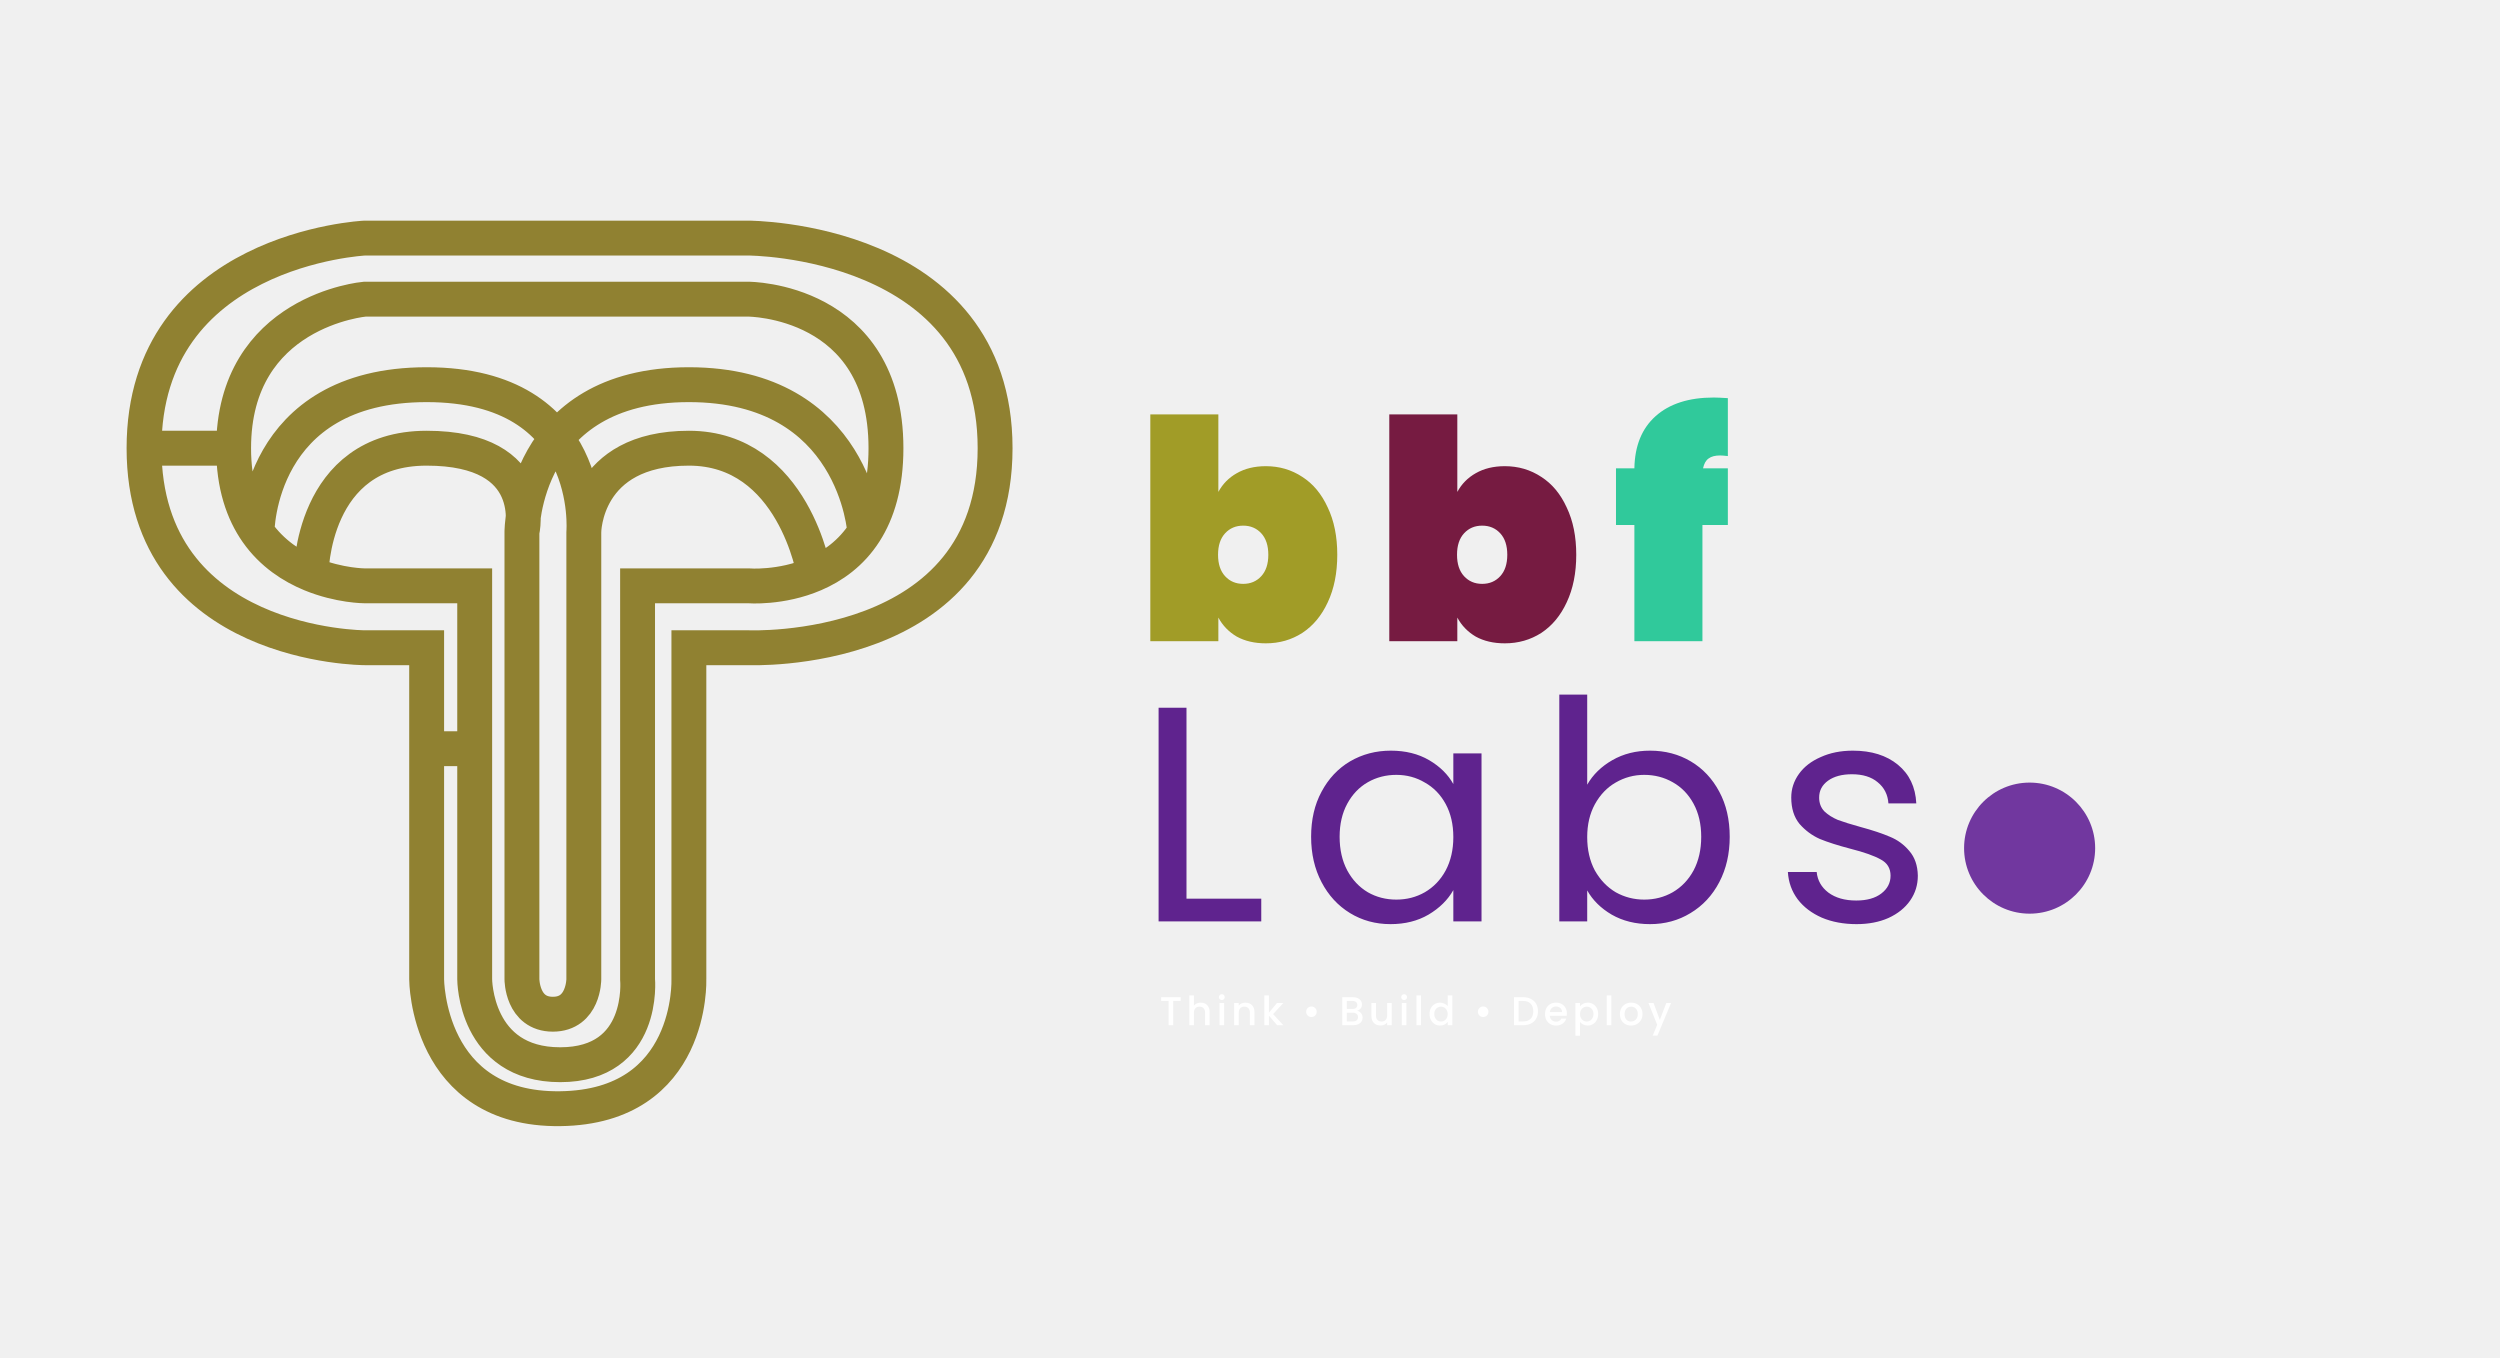
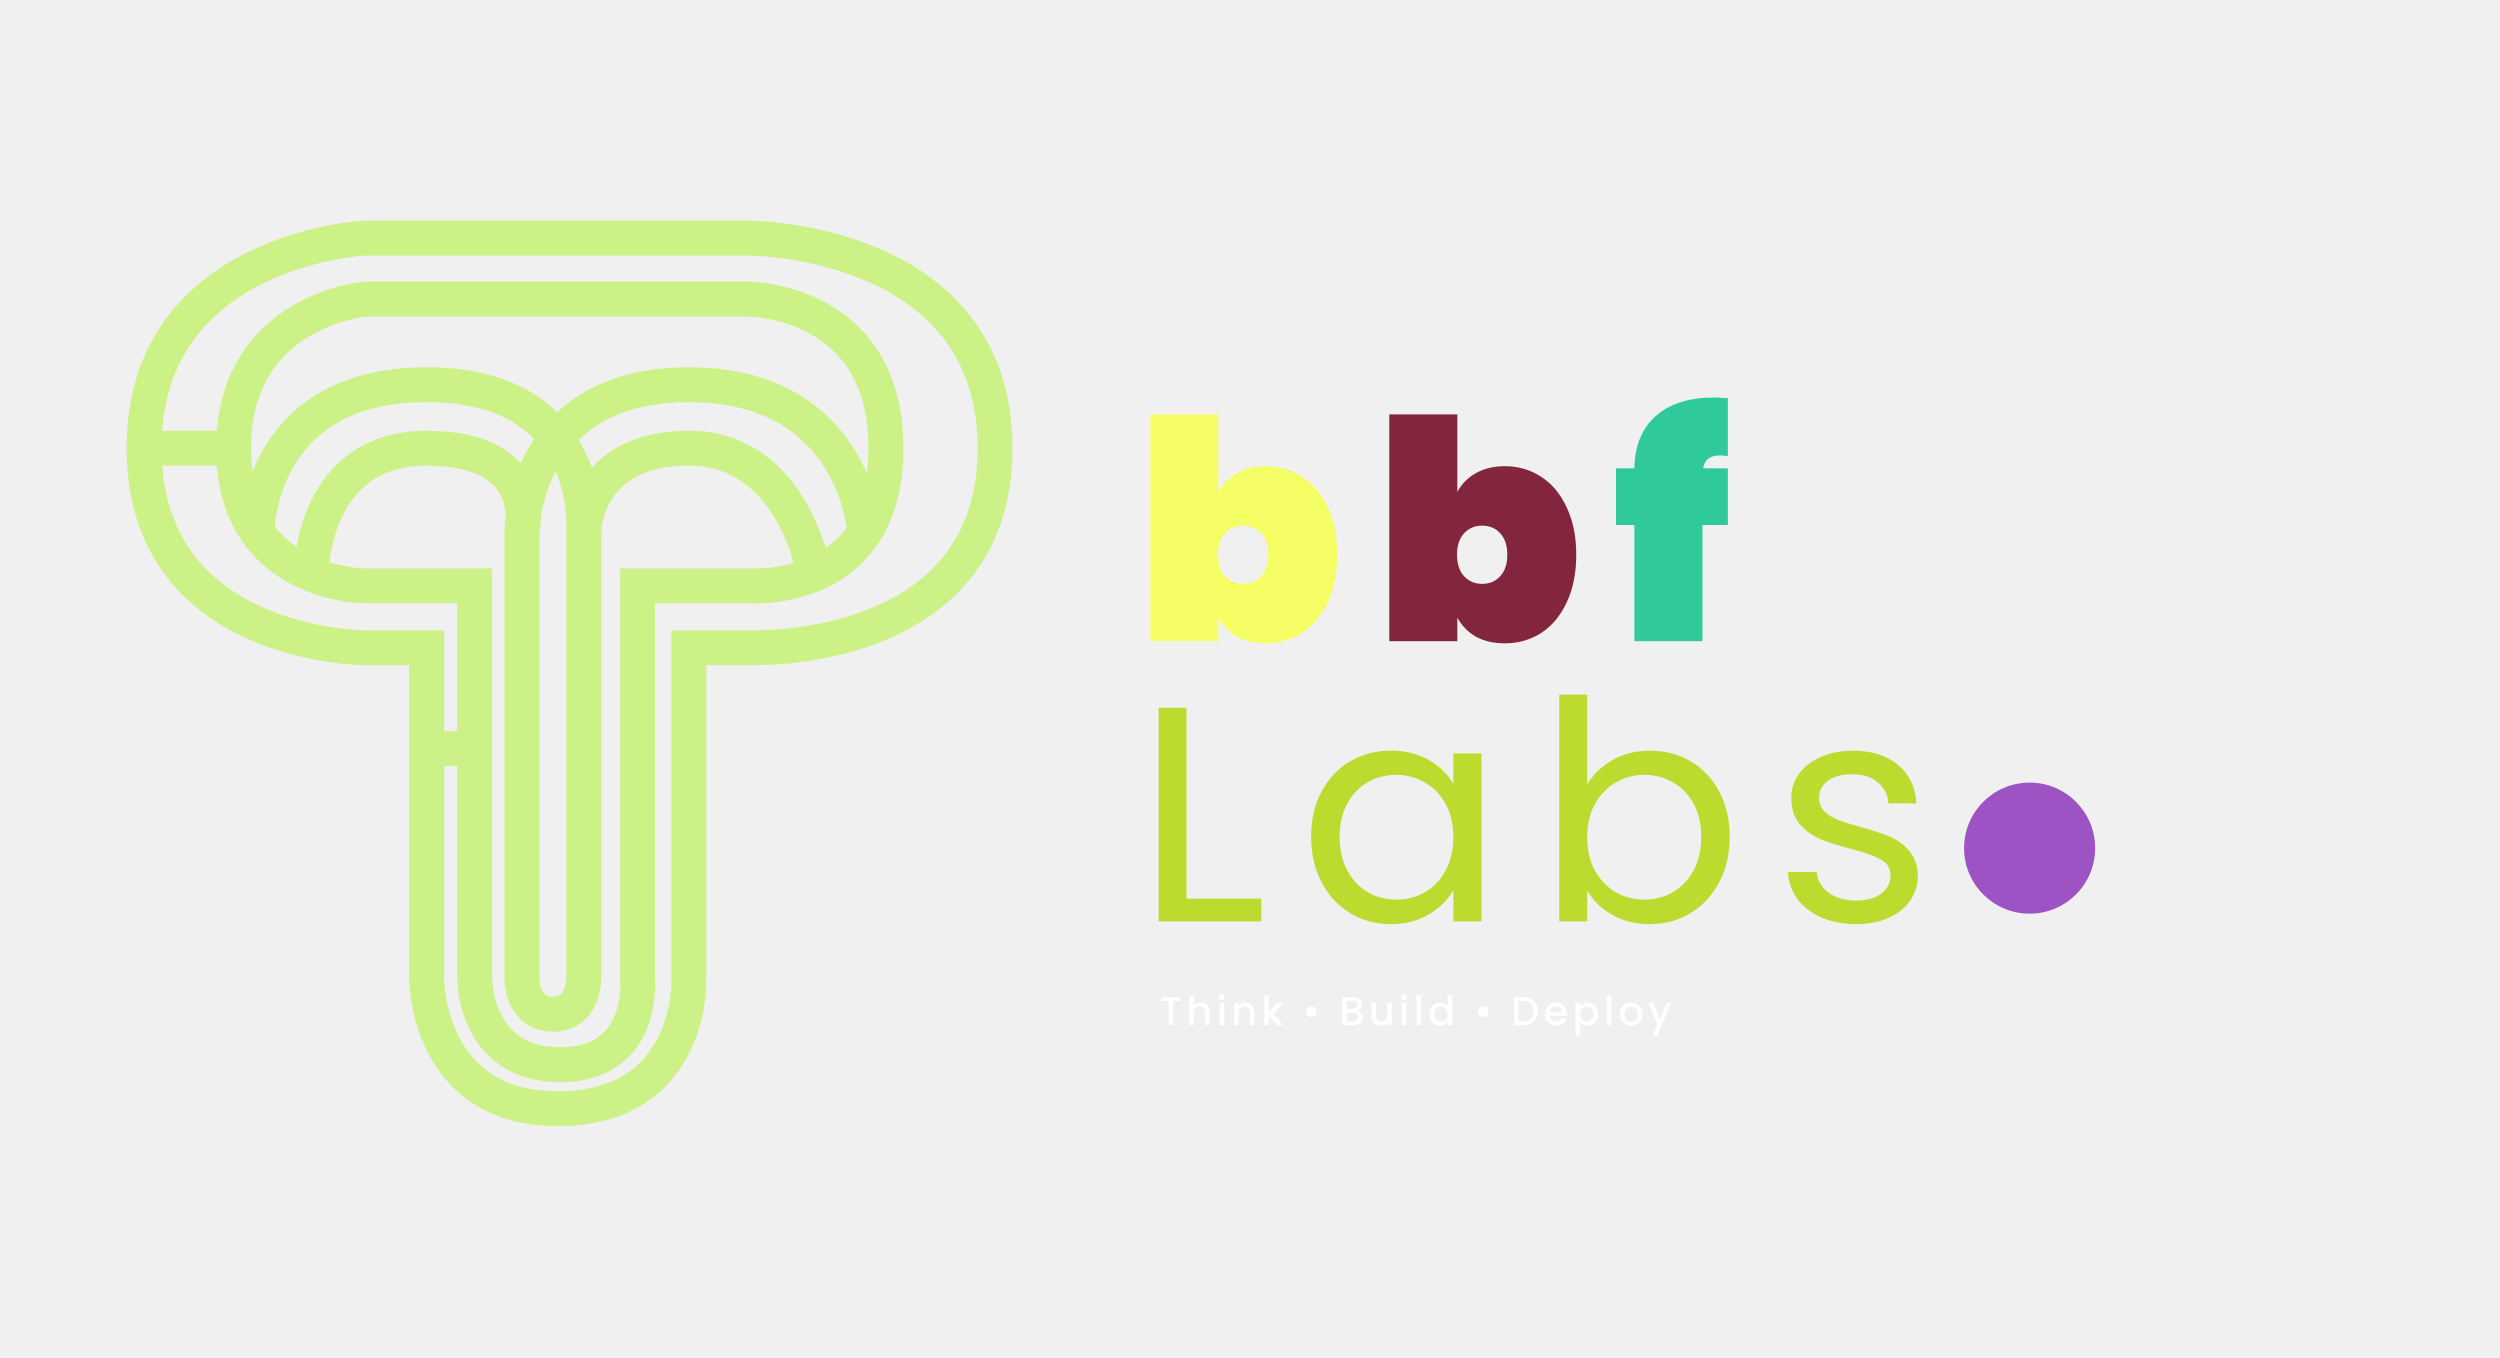
<svg xmlns="http://www.w3.org/2000/svg" width="210" height="114" viewBox="0 0 210 114" fill="none">
-   <path d="M19.624 37.649C19.624 26.087 30.638 25.13 30.638 25.13H62.86C62.86 25.13 74.421 25.13 74.421 37.649C74.421 40.752 73.711 43.028 72.642 44.695M19.624 37.649C19.624 40.759 20.422 43.033 21.587 44.695M19.624 37.649H12.099M12.099 37.649C12.099 20.888 30.638 19.999 30.638 19.999H62.86C62.86 19.999 83.588 19.999 83.588 37.649C83.588 55.299 62.86 54.409 62.86 54.409H57.866V82.253C57.866 82.253 58.276 92.988 47.057 93.13C35.838 93.272 35.838 82.253 35.838 82.253V62.892M12.099 37.649C12.099 54.409 30.638 54.409 30.638 54.409H35.838V62.892M49.041 44.695V49.21V82.253C49.041 82.253 49.041 85.194 46.441 85.194C43.842 85.194 43.842 82.253 43.842 82.253V49.21V44.695M49.041 44.695C49.041 44.695 49.041 37.649 57.866 37.649C66.691 37.649 68.401 48.23 68.401 48.23M49.041 44.695C49.041 44.695 50.088 32.313 35.838 32.313C21.587 32.313 21.587 44.695 21.587 44.695M68.401 48.23C65.593 49.437 62.86 49.21 62.86 49.21H57.866H53.556V54.409V82.253C53.556 82.253 54.24 89.436 47.057 89.436C39.874 89.436 39.874 82.253 39.874 82.253V62.892M68.401 48.23C69.937 47.571 71.496 46.483 72.642 44.695M43.842 44.695C43.842 44.695 45.545 37.649 35.838 37.649C26.13 37.649 26.13 48.23 26.13 48.23M43.842 44.695C43.842 44.695 43.842 32.313 57.866 32.313C71.89 32.313 72.642 44.695 72.642 44.695M26.13 48.23C28.514 49.21 30.638 49.21 30.638 49.21H35.838H39.874V54.409V62.892M26.13 48.23C24.548 47.58 22.851 46.497 21.587 44.695M35.838 62.892H39.874" stroke="#908131" stroke-width="2.93" />
+   <path d="M19.624 37.649C19.624 26.087 30.638 25.13 30.638 25.13H62.86C62.86 25.13 74.421 25.13 74.421 37.649C74.421 40.752 73.711 43.028 72.642 44.695M19.624 37.649C19.624 40.759 20.422 43.033 21.587 44.695M19.624 37.649H12.099M12.099 37.649C12.099 20.888 30.638 19.999 30.638 19.999H62.86C62.86 19.999 83.588 19.999 83.588 37.649C83.588 55.299 62.86 54.409 62.86 54.409H57.866V82.253C57.866 82.253 58.276 92.988 47.057 93.13C35.838 93.272 35.838 82.253 35.838 82.253V62.892M12.099 37.649C12.099 54.409 30.638 54.409 30.638 54.409H35.838V62.892M49.041 44.695V49.21V82.253C49.041 82.253 49.041 85.194 46.441 85.194C43.842 85.194 43.842 82.253 43.842 82.253V49.21V44.695M49.041 44.695C49.041 44.695 49.041 37.649 57.866 37.649C66.691 37.649 68.401 48.23 68.401 48.23M49.041 44.695C49.041 44.695 50.088 32.313 35.838 32.313C21.587 32.313 21.587 44.695 21.587 44.695M68.401 48.23C65.593 49.437 62.86 49.21 62.86 49.21H57.866H53.556V54.409V82.253C53.556 82.253 54.24 89.436 47.057 89.436C39.874 89.436 39.874 82.253 39.874 82.253V62.892M68.401 48.23C69.937 47.571 71.496 46.483 72.642 44.695M43.842 44.695C43.842 44.695 45.545 37.649 35.838 37.649C26.13 37.649 26.13 48.23 26.13 48.23M43.842 44.695C43.842 44.695 43.842 32.313 57.866 32.313C71.89 32.313 72.642 44.695 72.642 44.695M26.13 48.23C28.514 49.21 30.638 49.21 30.638 49.21H35.838H39.874V54.409V62.892M26.13 48.23C24.548 47.58 22.851 46.497 21.587 44.695M35.838 62.892H39.874" stroke="#CCF186" stroke-width="2.93" />
  <g clip-path="url(#clip0_1_11)">
-     <path d="M99.665 75.49H105.946V77.395H97.322V59.451H99.665V75.49ZM110.134 70.289C110.134 68.848 110.425 67.586 111.009 66.505C111.593 65.406 112.391 64.557 113.403 63.956C114.433 63.355 115.575 63.055 116.827 63.055C118.063 63.055 119.136 63.321 120.046 63.853C120.955 64.385 121.633 65.055 122.08 65.861V63.287H124.448V77.395H122.08V74.769C121.616 75.593 120.921 76.279 119.994 76.829C119.084 77.361 118.02 77.627 116.802 77.627C115.549 77.627 114.416 77.318 113.403 76.7C112.391 76.082 111.593 75.215 111.009 74.1C110.425 72.984 110.134 71.714 110.134 70.289ZM122.08 70.315C122.08 69.251 121.865 68.324 121.436 67.535C121.007 66.745 120.423 66.144 119.685 65.733C118.964 65.303 118.166 65.089 117.291 65.089C116.416 65.089 115.617 65.295 114.897 65.707C114.176 66.119 113.601 66.719 113.172 67.509C112.743 68.298 112.528 69.225 112.528 70.289C112.528 71.371 112.743 72.315 113.172 73.121C113.601 73.911 114.176 74.52 114.897 74.949C115.617 75.361 116.416 75.567 117.291 75.567C118.166 75.567 118.964 75.361 119.685 74.949C120.423 74.52 121.007 73.911 121.436 73.121C121.865 72.315 122.08 71.379 122.08 70.315ZM133.325 65.913C133.805 65.072 134.509 64.385 135.436 63.853C136.363 63.321 137.418 63.055 138.602 63.055C139.872 63.055 141.014 63.355 142.026 63.956C143.039 64.557 143.837 65.406 144.421 66.505C145.004 67.586 145.296 68.848 145.296 70.289C145.296 71.714 145.004 72.984 144.421 74.1C143.837 75.215 143.031 76.082 142.001 76.7C140.988 77.318 139.855 77.627 138.602 77.627C137.384 77.627 136.311 77.361 135.384 76.829C134.475 76.297 133.788 75.619 133.325 74.795V77.395H130.982V58.344H133.325V65.913ZM142.902 70.289C142.902 69.225 142.687 68.298 142.258 67.509C141.829 66.719 141.246 66.119 140.508 65.707C139.787 65.295 138.989 65.089 138.113 65.089C137.255 65.089 136.457 65.303 135.719 65.733C134.998 66.144 134.414 66.754 133.968 67.56C133.539 68.35 133.325 69.268 133.325 70.315C133.325 71.379 133.539 72.315 133.968 73.121C134.414 73.911 134.998 74.52 135.719 74.949C136.457 75.361 137.255 75.567 138.113 75.567C138.989 75.567 139.787 75.361 140.508 74.949C141.246 74.52 141.829 73.911 142.258 73.121C142.687 72.315 142.902 71.371 142.902 70.289ZM155.949 77.627C154.868 77.627 153.898 77.447 153.04 77.086C152.182 76.709 151.504 76.194 151.006 75.541C150.508 74.872 150.234 74.108 150.182 73.25H152.602C152.671 73.954 152.997 74.529 153.58 74.975C154.181 75.421 154.962 75.644 155.923 75.644C156.816 75.644 157.52 75.447 158.034 75.052C158.549 74.657 158.807 74.16 158.807 73.559C158.807 72.941 158.532 72.486 157.983 72.195C157.434 71.886 156.584 71.585 155.434 71.293C154.387 71.019 153.529 70.744 152.86 70.47C152.207 70.178 151.641 69.757 151.16 69.208C150.697 68.642 150.465 67.904 150.465 66.994C150.465 66.273 150.68 65.612 151.109 65.012C151.538 64.411 152.147 63.939 152.937 63.596C153.726 63.235 154.627 63.055 155.64 63.055C157.202 63.055 158.464 63.45 159.425 64.239C160.386 65.029 160.901 66.11 160.969 67.483H158.627C158.575 66.745 158.275 66.153 157.725 65.707C157.193 65.26 156.473 65.037 155.563 65.037C154.722 65.037 154.052 65.218 153.555 65.578C153.057 65.939 152.808 66.41 152.808 66.994C152.808 67.457 152.954 67.844 153.246 68.153C153.555 68.444 153.932 68.685 154.379 68.873C154.842 69.045 155.477 69.242 156.284 69.466C157.296 69.74 158.12 70.015 158.755 70.289C159.39 70.547 159.931 70.942 160.377 71.474C160.841 72.006 161.081 72.701 161.098 73.559C161.098 74.331 160.884 75.026 160.454 75.644C160.025 76.262 159.416 76.751 158.627 77.112C157.854 77.455 156.962 77.627 155.949 77.627Z" fill="#5F238E" />
-     <path d="M102.342 41.322C102.703 40.652 103.217 40.129 103.887 39.751C104.573 39.356 105.389 39.159 106.333 39.159C107.465 39.159 108.487 39.459 109.396 40.06C110.306 40.644 111.018 41.502 111.533 42.635C112.065 43.75 112.331 45.072 112.331 46.599C112.331 48.127 112.065 49.457 111.533 50.59C111.018 51.706 110.306 52.564 109.396 53.164C108.487 53.748 107.465 54.04 106.333 54.04C105.389 54.04 104.573 53.851 103.887 53.473C103.217 53.079 102.703 52.547 102.342 51.877V53.859H96.627V34.808H102.342V41.322ZM106.539 46.599C106.539 45.827 106.341 45.226 105.946 44.797C105.552 44.368 105.045 44.154 104.428 44.154C103.81 44.154 103.303 44.368 102.909 44.797C102.514 45.226 102.316 45.827 102.316 46.599C102.316 47.372 102.514 47.972 102.909 48.401C103.303 48.831 103.81 49.045 104.428 49.045C105.045 49.045 105.552 48.831 105.946 48.401C106.341 47.972 106.539 47.372 106.539 46.599Z" fill="#A19C27" />
-     <path d="M122.415 41.322C122.776 40.652 123.291 40.129 123.96 39.751C124.647 39.356 125.462 39.159 126.406 39.159C127.539 39.159 128.56 39.459 129.47 40.06C130.379 40.644 131.092 41.502 131.606 42.635C132.139 43.75 132.405 45.072 132.405 46.599C132.405 48.127 132.139 49.457 131.606 50.59C131.092 51.706 130.379 52.564 129.47 53.164C128.56 53.748 127.539 54.04 126.406 54.04C125.462 54.04 124.647 53.851 123.96 53.473C123.291 53.079 122.776 52.547 122.415 51.877V53.859H116.7V34.808H122.415V41.322ZM126.612 46.599C126.612 45.827 126.415 45.226 126.02 44.797C125.625 44.368 125.119 44.154 124.501 44.154C123.883 44.154 123.377 44.368 122.982 44.797C122.587 45.226 122.39 45.827 122.39 46.599C122.39 47.372 122.587 47.972 122.982 48.401C123.377 48.831 123.883 49.045 124.501 49.045C125.119 49.045 125.625 48.831 126.02 48.401C126.415 47.972 126.612 47.372 126.612 46.599Z" fill="#761B41" />
+     <path d="M99.665 75.49H105.946V77.395H97.322V59.451H99.665V75.49ZM110.134 70.289C110.134 68.848 110.425 67.586 111.009 66.505C111.593 65.406 112.391 64.557 113.403 63.956C114.433 63.355 115.575 63.055 116.827 63.055C118.063 63.055 119.136 63.321 120.046 63.853C120.955 64.385 121.633 65.055 122.08 65.861V63.287H124.448V77.395H122.08V74.769C121.616 75.593 120.921 76.279 119.994 76.829C119.084 77.361 118.02 77.627 116.802 77.627C115.549 77.627 114.416 77.318 113.403 76.7C112.391 76.082 111.593 75.215 111.009 74.1C110.425 72.984 110.134 71.714 110.134 70.289ZM122.08 70.315C122.08 69.251 121.865 68.324 121.436 67.535C121.007 66.745 120.423 66.144 119.685 65.733C118.964 65.303 118.166 65.089 117.291 65.089C116.416 65.089 115.617 65.295 114.897 65.707C114.176 66.119 113.601 66.719 113.172 67.509C112.743 68.298 112.528 69.225 112.528 70.289C112.528 71.371 112.743 72.315 113.172 73.121C113.601 73.911 114.176 74.52 114.897 74.949C115.617 75.361 116.416 75.567 117.291 75.567C118.166 75.567 118.964 75.361 119.685 74.949C120.423 74.52 121.007 73.911 121.436 73.121C121.865 72.315 122.08 71.379 122.08 70.315ZM133.325 65.913C133.805 65.072 134.509 64.385 135.436 63.853C136.363 63.321 137.418 63.055 138.602 63.055C139.872 63.055 141.014 63.355 142.026 63.956C143.039 64.557 143.837 65.406 144.421 66.505C145.004 67.586 145.296 68.848 145.296 70.289C145.296 71.714 145.004 72.984 144.421 74.1C143.837 75.215 143.031 76.082 142.001 76.7C140.988 77.318 139.855 77.627 138.602 77.627C137.384 77.627 136.311 77.361 135.384 76.829C134.475 76.297 133.788 75.619 133.325 74.795V77.395H130.982V58.344H133.325V65.913ZM142.902 70.289C142.902 69.225 142.687 68.298 142.258 67.509C141.829 66.719 141.246 66.119 140.508 65.707C139.787 65.295 138.989 65.089 138.113 65.089C137.255 65.089 136.457 65.303 135.719 65.733C134.998 66.144 134.414 66.754 133.968 67.56C133.539 68.35 133.325 69.268 133.325 70.315C133.325 71.379 133.539 72.315 133.968 73.121C134.414 73.911 134.998 74.52 135.719 74.949C136.457 75.361 137.255 75.567 138.113 75.567C138.989 75.567 139.787 75.361 140.508 74.949C141.246 74.52 141.829 73.911 142.258 73.121C142.687 72.315 142.902 71.371 142.902 70.289ZM155.949 77.627C154.868 77.627 153.898 77.447 153.04 77.086C152.182 76.709 151.504 76.194 151.006 75.541C150.508 74.872 150.234 74.108 150.182 73.25H152.602C152.671 73.954 152.997 74.529 153.58 74.975C154.181 75.421 154.962 75.644 155.923 75.644C156.816 75.644 157.52 75.447 158.034 75.052C158.549 74.657 158.807 74.16 158.807 73.559C158.807 72.941 158.532 72.486 157.983 72.195C157.434 71.886 156.584 71.585 155.434 71.293C154.387 71.019 153.529 70.744 152.86 70.47C152.207 70.178 151.641 69.757 151.16 69.208C150.697 68.642 150.465 67.904 150.465 66.994C150.465 66.273 150.68 65.612 151.109 65.012C151.538 64.411 152.147 63.939 152.937 63.596C153.726 63.235 154.627 63.055 155.64 63.055C157.202 63.055 158.464 63.45 159.425 64.239C160.386 65.029 160.901 66.11 160.969 67.483H158.627C158.575 66.745 158.275 66.153 157.725 65.707C157.193 65.26 156.473 65.037 155.563 65.037C154.722 65.037 154.052 65.218 153.555 65.578C153.057 65.939 152.808 66.41 152.808 66.994C152.808 67.457 152.954 67.844 153.246 68.153C153.555 68.444 153.932 68.685 154.379 68.873C154.842 69.045 155.477 69.242 156.284 69.466C157.296 69.74 158.12 70.015 158.755 70.289C159.39 70.547 159.931 70.942 160.377 71.474C160.841 72.006 161.081 72.701 161.098 73.559C161.098 74.331 160.884 75.026 160.454 75.644C160.025 76.262 159.416 76.751 158.627 77.112C157.854 77.455 156.962 77.627 155.949 77.627Z" fill="#BBDC2F" />
+     <path d="M102.342 41.322C102.703 40.652 103.217 40.129 103.887 39.751C104.573 39.356 105.389 39.159 106.333 39.159C107.465 39.159 108.487 39.459 109.396 40.06C110.306 40.644 111.018 41.502 111.533 42.635C112.065 43.75 112.331 45.072 112.331 46.599C112.331 48.127 112.065 49.457 111.533 50.59C111.018 51.706 110.306 52.564 109.396 53.164C108.487 53.748 107.465 54.04 106.333 54.04C105.389 54.04 104.573 53.851 103.887 53.473C103.217 53.079 102.703 52.547 102.342 51.877V53.859H96.627V34.808H102.342V41.322ZM106.539 46.599C106.539 45.827 106.341 45.226 105.946 44.797C105.552 44.368 105.045 44.154 104.428 44.154C103.81 44.154 103.303 44.368 102.909 44.797C102.514 45.226 102.316 45.827 102.316 46.599C102.316 47.372 102.514 47.972 102.909 48.401C103.303 48.831 103.81 49.045 104.428 49.045C105.045 49.045 105.552 48.831 105.946 48.401C106.341 47.972 106.539 47.372 106.539 46.599Z" fill="#F5FF65" />
+     <path d="M122.415 41.322C122.776 40.652 123.291 40.129 123.96 39.751C124.647 39.356 125.462 39.159 126.406 39.159C127.539 39.159 128.56 39.459 129.47 40.06C130.379 40.644 131.092 41.502 131.606 42.635C132.139 43.75 132.405 45.072 132.405 46.599C132.405 48.127 132.139 49.457 131.606 50.59C131.092 51.706 130.379 52.564 129.47 53.164C128.56 53.748 127.539 54.04 126.406 54.04C125.462 54.04 124.647 53.851 123.96 53.473C123.291 53.079 122.776 52.547 122.415 51.877V53.859H116.7V34.808H122.415V41.322ZM126.612 46.599C126.612 45.827 126.415 45.226 126.02 44.797C125.625 44.368 125.119 44.154 124.501 44.154C123.883 44.154 123.377 44.368 122.982 44.797C122.587 45.226 122.39 45.827 122.39 46.599C122.39 47.372 122.587 47.972 122.982 48.401C123.377 48.831 123.883 49.045 124.501 49.045C125.119 49.045 125.625 48.831 126.02 48.401C126.415 47.972 126.612 47.372 126.612 46.599Z" fill="#84253E" />
    <path d="M145.14 38.309C144.832 38.275 144.617 38.258 144.497 38.258C144.068 38.258 143.742 38.344 143.519 38.515C143.295 38.67 143.141 38.944 143.055 39.339H145.14V44.102H143.004V53.859H137.288V44.102H135.743V39.339H137.288C137.322 37.451 137.915 35.992 139.065 34.962C140.232 33.916 141.862 33.392 143.956 33.392C144.196 33.392 144.591 33.409 145.14 33.444V38.309Z" fill="#30C99B" />
-     <circle cx="170.488" cy="71.243" r="5.505" fill="#71379F" />
+     <circle cx="170.488" cy="71.243" r="5.505" fill="#9D53C3" />
  </g>
  <path d="M99.176 83.765V84.08H98.55V86.116H98.165V84.08H97.536V83.765H99.176ZM100.869 84.222C101.011 84.222 101.137 84.252 101.247 84.313C101.36 84.374 101.448 84.464 101.511 84.584C101.577 84.703 101.609 84.847 101.609 85.016V86.116H101.227V85.074C101.227 84.907 101.185 84.78 101.102 84.692C101.019 84.602 100.905 84.557 100.76 84.557C100.616 84.557 100.501 84.602 100.415 84.692C100.332 84.78 100.29 84.907 100.29 85.074V86.116H99.905V83.613H100.29V84.469C100.356 84.39 100.438 84.329 100.537 84.286C100.639 84.243 100.749 84.222 100.869 84.222ZM102.635 84.005C102.565 84.005 102.507 83.982 102.459 83.934C102.412 83.887 102.388 83.828 102.388 83.758C102.388 83.689 102.412 83.63 102.459 83.583C102.507 83.535 102.565 83.512 102.635 83.512C102.703 83.512 102.76 83.535 102.808 83.583C102.855 83.63 102.879 83.689 102.879 83.758C102.879 83.828 102.855 83.887 102.808 83.934C102.76 83.982 102.703 84.005 102.635 84.005ZM102.825 84.252V86.116H102.439V84.252H102.825ZM104.609 84.222C104.756 84.222 104.887 84.252 105.002 84.313C105.119 84.374 105.21 84.464 105.275 84.584C105.341 84.703 105.374 84.847 105.374 85.016V86.116H104.991V85.074C104.991 84.907 104.95 84.78 104.866 84.692C104.783 84.602 104.669 84.557 104.525 84.557C104.38 84.557 104.265 84.602 104.18 84.692C104.096 84.78 104.055 84.907 104.055 85.074V86.116H103.669V84.252H104.055V84.465C104.118 84.389 104.198 84.329 104.295 84.286C104.394 84.243 104.499 84.222 104.609 84.222ZM106.941 85.186L107.8 86.116H107.279L106.589 85.314V86.116H106.204V83.613H106.589V85.067L107.265 84.252H107.8L106.941 85.186ZM110.155 85.429C110.074 85.429 110 85.41 109.932 85.372C109.867 85.331 109.814 85.278 109.773 85.213C109.735 85.145 109.716 85.071 109.716 84.99C109.716 84.865 109.758 84.761 109.844 84.675C109.93 84.589 110.033 84.546 110.155 84.546C110.281 84.546 110.387 84.589 110.473 84.675C110.559 84.761 110.602 84.865 110.602 84.99C110.602 85.114 110.559 85.218 110.473 85.304C110.387 85.387 110.281 85.429 110.155 85.429ZM114.006 84.908C114.132 84.931 114.239 84.997 114.327 85.108C114.415 85.218 114.459 85.344 114.459 85.483C114.459 85.603 114.428 85.711 114.365 85.808C114.304 85.903 114.215 85.978 114.097 86.034C113.98 86.089 113.844 86.116 113.688 86.116H112.748V83.765H113.644C113.804 83.765 113.942 83.792 114.057 83.846C114.172 83.9 114.259 83.974 114.317 84.066C114.376 84.156 114.405 84.258 114.405 84.371C114.405 84.506 114.369 84.619 114.297 84.709C114.225 84.799 114.128 84.865 114.006 84.908ZM113.134 84.753H113.61C113.737 84.753 113.835 84.725 113.905 84.668C113.977 84.61 114.013 84.526 114.013 84.418C114.013 84.312 113.977 84.23 113.905 84.171C113.835 84.11 113.737 84.08 113.61 84.08H113.134V84.753ZM113.654 85.801C113.785 85.801 113.888 85.77 113.962 85.707C114.036 85.643 114.074 85.555 114.074 85.443C114.074 85.328 114.034 85.236 113.955 85.169C113.876 85.101 113.772 85.067 113.641 85.067H113.134V85.801H113.654ZM116.904 84.252V86.116H116.518V85.896C116.458 85.972 116.377 86.033 116.278 86.079C116.181 86.121 116.078 86.143 115.967 86.143C115.821 86.143 115.689 86.112 115.571 86.051C115.456 85.99 115.365 85.9 115.298 85.781C115.232 85.661 115.199 85.517 115.199 85.348V84.252H115.582V85.29C115.582 85.457 115.623 85.586 115.707 85.676C115.79 85.764 115.904 85.808 116.048 85.808C116.193 85.808 116.306 85.764 116.39 85.676C116.476 85.586 116.518 85.457 116.518 85.29V84.252H116.904ZM117.947 84.005C117.877 84.005 117.818 83.982 117.771 83.934C117.724 83.887 117.7 83.828 117.7 83.758C117.7 83.689 117.724 83.63 117.771 83.583C117.818 83.535 117.877 83.512 117.947 83.512C118.015 83.512 118.072 83.535 118.119 83.583C118.167 83.63 118.19 83.689 118.19 83.758C118.19 83.828 118.167 83.887 118.119 83.934C118.072 83.982 118.015 84.005 117.947 84.005ZM118.136 84.252V86.116H117.751V84.252H118.136ZM119.366 83.613V86.116H118.981V83.613H119.366ZM120.082 85.175C120.082 84.988 120.12 84.823 120.197 84.678C120.276 84.534 120.382 84.422 120.515 84.344C120.65 84.262 120.8 84.222 120.965 84.222C121.087 84.222 121.206 84.249 121.323 84.303C121.443 84.355 121.537 84.425 121.607 84.513V83.613H121.996V86.116H121.607V85.835C121.544 85.925 121.456 86 121.344 86.058C121.233 86.117 121.106 86.146 120.961 86.146C120.799 86.146 120.65 86.106 120.515 86.024C120.382 85.941 120.276 85.826 120.197 85.679C120.12 85.531 120.082 85.363 120.082 85.175ZM121.607 85.182C121.607 85.054 121.58 84.942 121.526 84.847C121.474 84.753 121.406 84.681 121.32 84.631C121.234 84.581 121.142 84.557 121.043 84.557C120.943 84.557 120.851 84.581 120.765 84.631C120.68 84.678 120.61 84.749 120.556 84.844C120.504 84.936 120.478 85.047 120.478 85.175C120.478 85.304 120.504 85.417 120.556 85.514C120.61 85.611 120.68 85.685 120.765 85.737C120.853 85.787 120.946 85.811 121.043 85.811C121.142 85.811 121.234 85.787 121.32 85.737C121.406 85.687 121.474 85.615 121.526 85.52C121.58 85.424 121.607 85.311 121.607 85.182ZM124.582 85.429C124.501 85.429 124.426 85.41 124.358 85.372C124.293 85.331 124.24 85.278 124.2 85.213C124.161 85.145 124.142 85.071 124.142 84.99C124.142 84.865 124.185 84.761 124.271 84.675C124.356 84.589 124.46 84.546 124.582 84.546C124.708 84.546 124.814 84.589 124.9 84.675C124.985 84.761 125.028 84.865 125.028 84.99C125.028 85.114 124.985 85.218 124.9 85.304C124.814 85.387 124.708 85.429 124.582 85.429ZM127.942 83.765C128.192 83.765 128.411 83.814 128.598 83.911C128.788 84.005 128.933 84.143 129.035 84.323C129.138 84.501 129.19 84.71 129.19 84.949C129.19 85.188 129.138 85.395 129.035 85.571C128.933 85.747 128.788 85.882 128.598 85.977C128.411 86.069 128.192 86.116 127.942 86.116H127.175V83.765H127.942ZM127.942 85.801C128.217 85.801 128.428 85.727 128.575 85.578C128.721 85.429 128.794 85.219 128.794 84.949C128.794 84.676 128.721 84.463 128.575 84.31C128.428 84.156 128.217 84.08 127.942 84.08H127.56V85.801H127.942ZM131.618 85.138C131.618 85.208 131.614 85.271 131.605 85.328H130.181C130.192 85.477 130.247 85.596 130.347 85.686C130.446 85.776 130.568 85.821 130.712 85.821C130.919 85.821 131.066 85.735 131.152 85.561H131.568C131.511 85.732 131.409 85.873 131.26 85.984C131.113 86.092 130.931 86.146 130.712 86.146C130.534 86.146 130.374 86.107 130.232 86.028C130.092 85.947 129.981 85.834 129.9 85.689C129.821 85.543 129.782 85.374 129.782 85.182C129.782 84.991 129.82 84.823 129.897 84.678C129.976 84.532 130.085 84.419 130.225 84.34C130.367 84.261 130.529 84.222 130.712 84.222C130.888 84.222 131.044 84.26 131.182 84.337C131.32 84.413 131.427 84.522 131.503 84.661C131.58 84.799 131.618 84.958 131.618 85.138ZM131.216 85.016C131.214 84.874 131.163 84.761 131.064 84.675C130.964 84.589 130.842 84.546 130.695 84.546C130.562 84.546 130.448 84.589 130.353 84.675C130.259 84.758 130.202 84.872 130.184 85.016H131.216ZM132.721 84.526C132.787 84.441 132.876 84.368 132.989 84.31C133.101 84.251 133.229 84.222 133.371 84.222C133.533 84.222 133.681 84.262 133.814 84.344C133.949 84.422 134.055 84.534 134.132 84.678C134.208 84.823 134.247 84.988 134.247 85.175C134.247 85.363 134.208 85.531 134.132 85.679C134.055 85.826 133.949 85.941 133.814 86.024C133.681 86.106 133.533 86.146 133.371 86.146C133.229 86.146 133.102 86.118 132.992 86.062C132.881 86.003 132.791 85.931 132.721 85.845V87.002H132.336V84.252H132.721V84.526ZM133.854 85.175C133.854 85.047 133.827 84.936 133.773 84.844C133.721 84.749 133.651 84.678 133.563 84.631C133.478 84.581 133.385 84.557 133.286 84.557C133.189 84.557 133.097 84.581 133.009 84.631C132.923 84.681 132.853 84.753 132.799 84.847C132.747 84.942 132.721 85.054 132.721 85.182C132.721 85.311 132.747 85.424 132.799 85.52C132.853 85.615 132.923 85.687 133.009 85.737C133.097 85.787 133.189 85.811 133.286 85.811C133.385 85.811 133.478 85.787 133.563 85.737C133.651 85.685 133.721 85.611 133.773 85.514C133.827 85.417 133.854 85.304 133.854 85.175ZM135.352 83.613V86.116H134.966V83.613H135.352ZM137.004 86.146C136.828 86.146 136.669 86.107 136.527 86.028C136.385 85.947 136.274 85.834 136.193 85.689C136.111 85.543 136.071 85.374 136.071 85.182C136.071 84.993 136.113 84.825 136.196 84.678C136.279 84.532 136.393 84.419 136.538 84.34C136.682 84.261 136.843 84.222 137.021 84.222C137.199 84.222 137.36 84.261 137.505 84.34C137.649 84.419 137.763 84.532 137.846 84.678C137.93 84.825 137.971 84.993 137.971 85.182C137.971 85.372 137.929 85.54 137.843 85.686C137.757 85.833 137.64 85.947 137.491 86.028C137.345 86.107 137.182 86.146 137.004 86.146ZM137.004 85.811C137.103 85.811 137.196 85.788 137.282 85.74C137.369 85.693 137.44 85.622 137.495 85.527C137.549 85.433 137.576 85.317 137.576 85.182C137.576 85.047 137.55 84.933 137.498 84.841C137.446 84.746 137.377 84.675 137.292 84.628C137.206 84.58 137.114 84.557 137.014 84.557C136.915 84.557 136.823 84.58 136.737 84.628C136.654 84.675 136.587 84.746 136.538 84.841C136.488 84.933 136.463 85.047 136.463 85.182C136.463 85.383 136.514 85.538 136.615 85.649C136.719 85.757 136.849 85.811 137.004 85.811ZM140.368 84.252L139.225 86.992H138.826L139.205 86.085L138.471 84.252H138.9L139.425 85.673L139.969 84.252H140.368Z" fill="white" />
  <defs>
    <clipPath id="clip0_1_11">
      <rect width="86.022" height="55.742" fill="white" transform="translate(93.5502 25.2724)" />
    </clipPath>
  </defs>
</svg>
